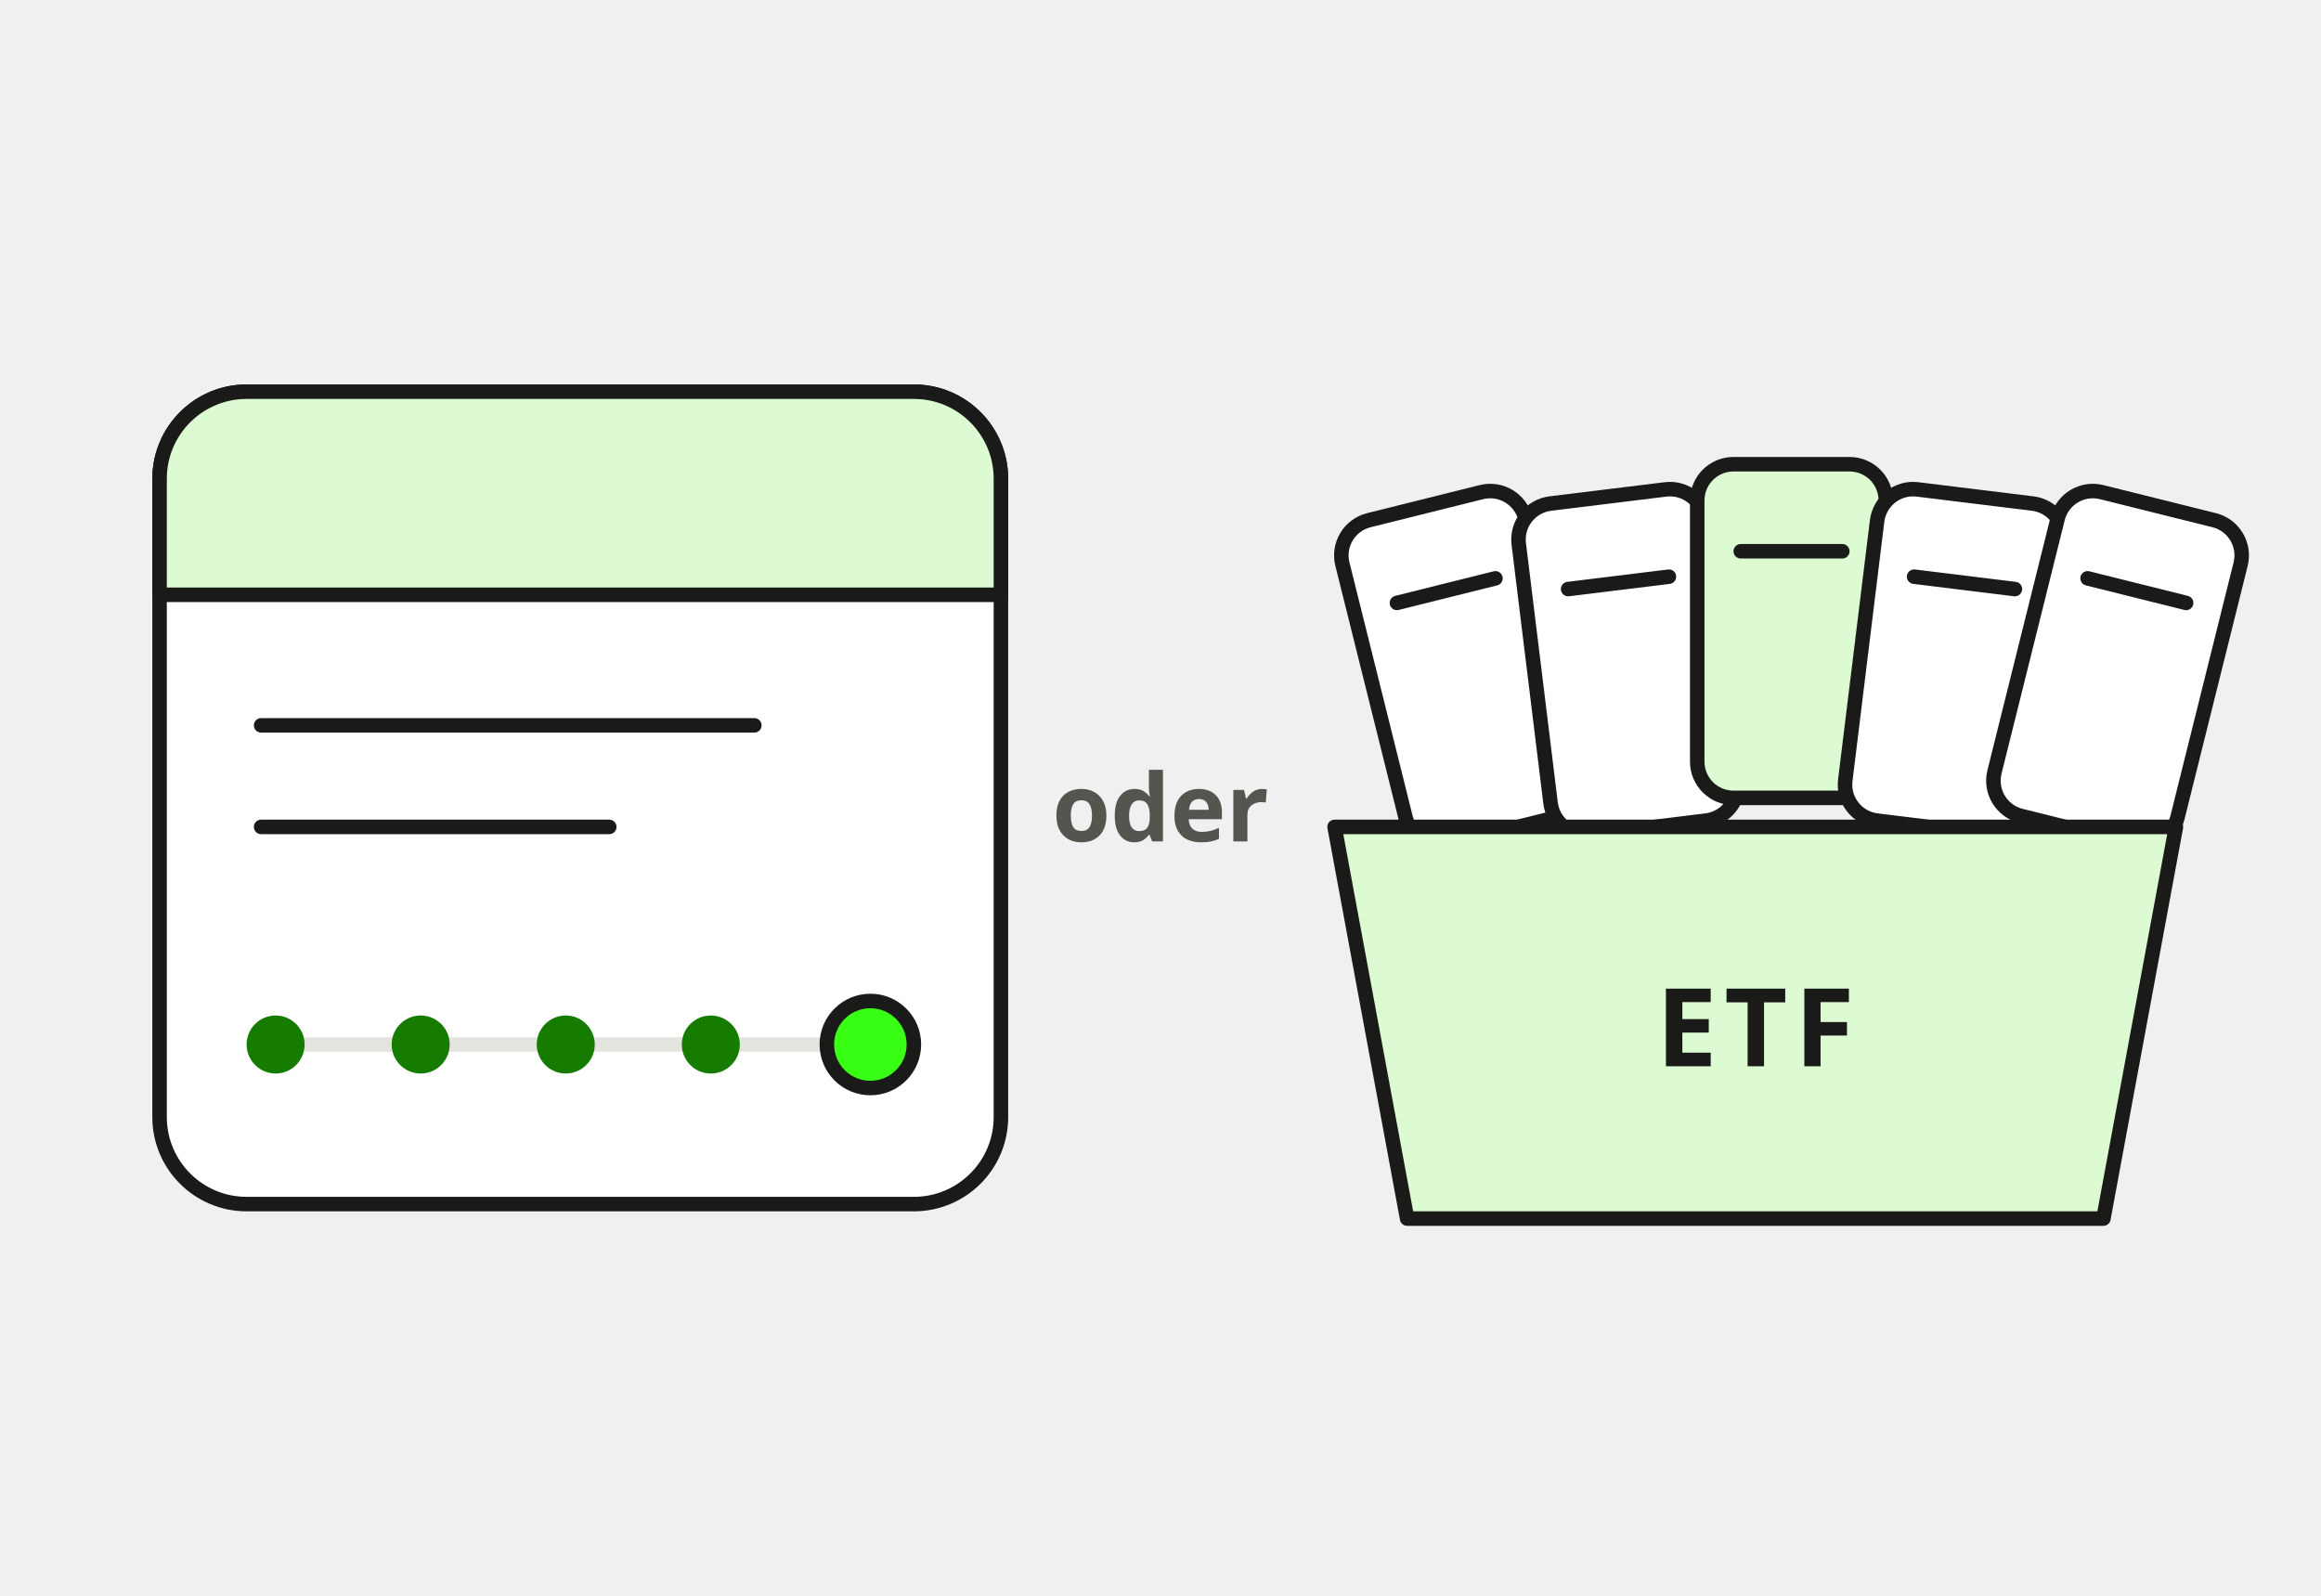
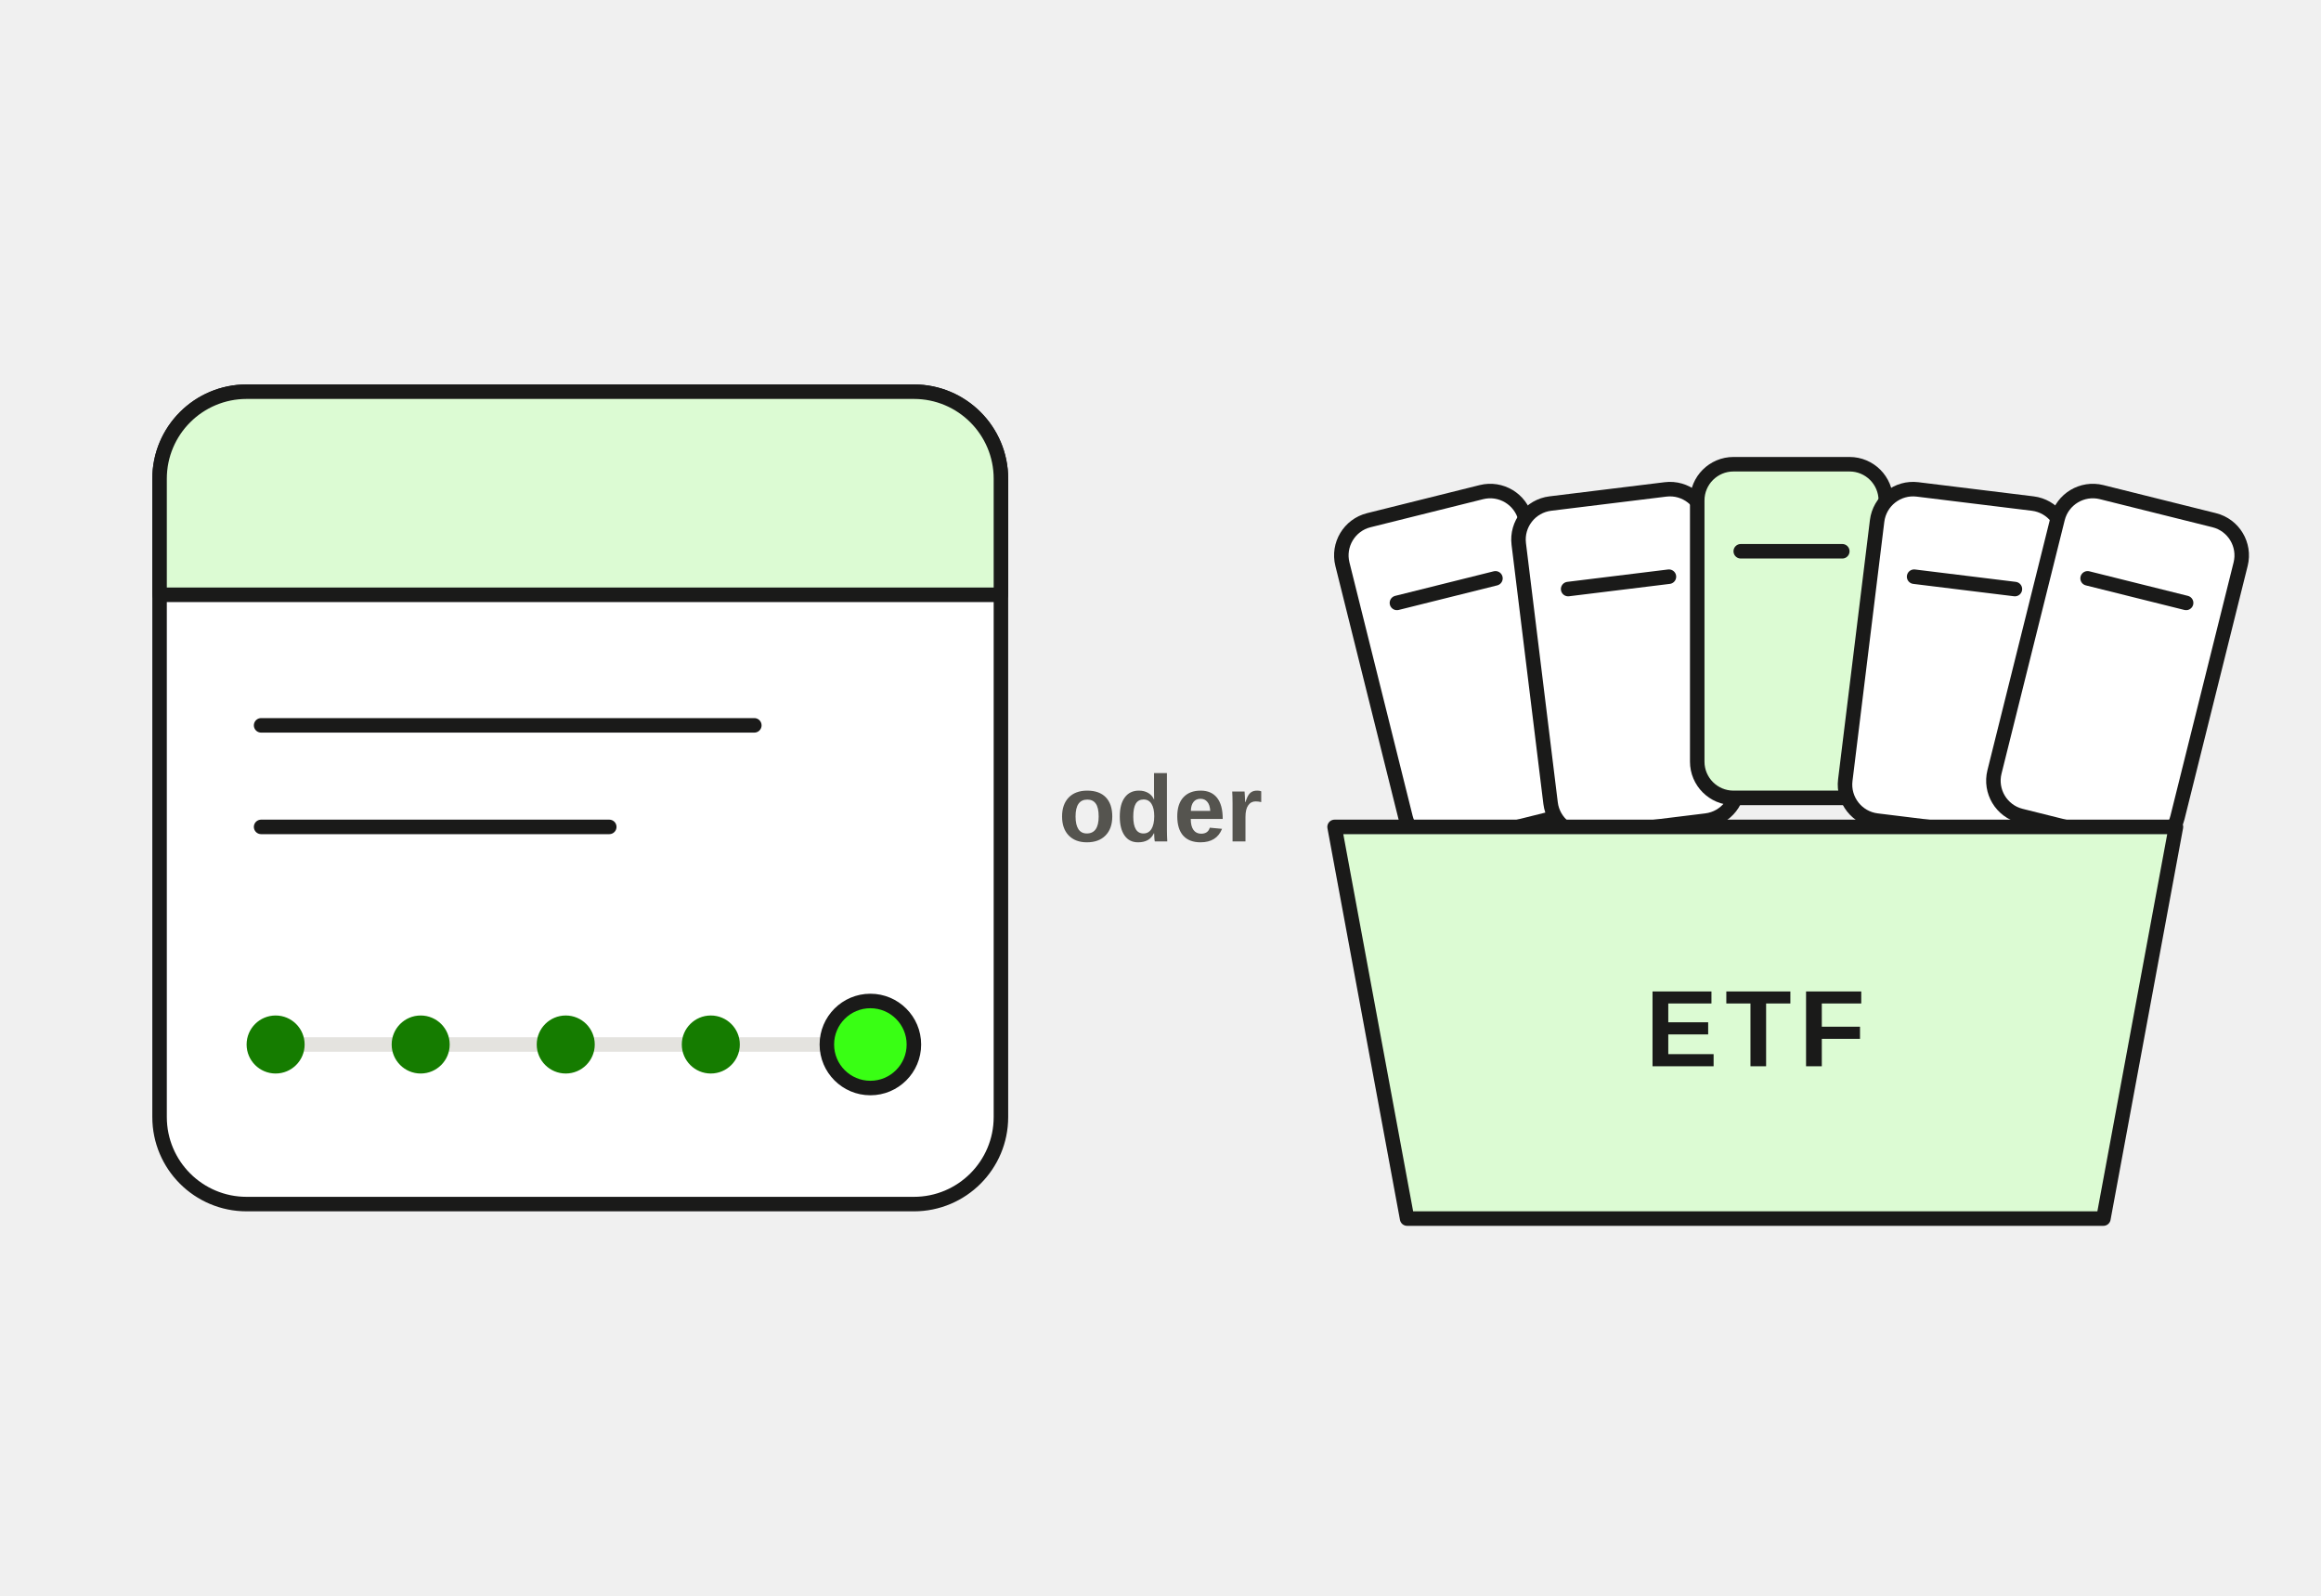
- <svg xmlns="http://www.w3.org/2000/svg" viewBox="0 0 320 200" width="320" height="220" role="img" aria-label="ETF oder Anleihe?">
-   <rect x="22" y="44" width="116" height="112" rx="12" fill="#FFFFFF" stroke="#1A1A19" stroke-width="2" stroke-linecap="round" stroke-linejoin="round" />
-   <path d="M22 72V56A12 12 0 0 1 34 44H126A12 12 0 0 1 138 56V72Z" fill="#DCFBD3" stroke="#1A1A19" stroke-width="2" stroke-linecap="round" stroke-linejoin="round" />
-   <path d="M36 90H104M36 104H84" fill="none" stroke="#1A1A19" stroke-width="2" stroke-linecap="round" stroke-linejoin="round" />
-   <path d="M38 134H118" stroke="#E4E3DF" stroke-width="2" />
-   <circle cx="38" cy="134" r="4" fill="#157C00" />
-   <circle cx="58" cy="134" r="4" fill="#157C00" />
-   <circle cx="78" cy="134" r="4" fill="#157C00" />
-   <circle cx="98" cy="134" r="4" fill="#157C00" />
-   <circle cx="120" cy="134" r="6" fill="#39FF14" stroke="#1A1A19" stroke-width="2" />
-   <text x="160" y="106" text-anchor="middle" font-family="Manrope, sans-serif" font-weight="700" font-size="13" fill="#55544F">oder</text>
-   <g transform="rotate(-14 211 118)">
-     <rect x="198" y="58" width="26" height="46" rx="5" fill="#FFFFFF" stroke="#1A1A19" stroke-width="2" />
-     <path d="M204 70H218" stroke="#1A1A19" stroke-width="2" stroke-linecap="round" />
+ <svg xmlns="http://www.w3.org/2000/svg" viewBox="0 0 160 110" width="320" height="220" role="img" aria-label="ETF oder Anleihe?">
+   <g transform="translate(0 5) scale(0.5)">
+     <rect x="22" y="44" width="116" height="112" rx="12" fill="#FFFFFF" stroke="#1A1A19" stroke-width="2" stroke-linecap="round" stroke-linejoin="round" />
+     <path d="M22 72V56A12 12 0 0 1 34 44H126A12 12 0 0 1 138 56V72Z" fill="#DCFBD3" stroke="#1A1A19" stroke-width="2" stroke-linecap="round" stroke-linejoin="round" />
+     <path d="M36 90H104M36 104H84" fill="none" stroke="#1A1A19" stroke-width="2" stroke-linecap="round" stroke-linejoin="round" />
+     <path d="M38 134H118" stroke="#E4E3DF" stroke-width="2" />
+     <circle cx="38" cy="134" r="4" fill="#157C00" />
+     <circle cx="58" cy="134" r="4" fill="#157C00" />
+     <circle cx="78" cy="134" r="4" fill="#157C00" />
+     <circle cx="98" cy="134" r="4" fill="#157C00" />
+     <circle cx="120" cy="134" r="6" fill="#39FF14" stroke="#1A1A19" stroke-width="2" />
+     <text x="160" y="106" text-anchor="middle" font-family="'Source Sans 3', 'Helvetica Neue', Arial, sans-serif" font-weight="600" font-size="13" fill="#55544F">oder</text>
+     <g transform="rotate(-14 211 118)">
+       <rect x="198" y="58" width="26" height="46" rx="5" fill="#FFFFFF" stroke="#1A1A19" stroke-width="2" />
+       <path d="M204 70H218" stroke="#1A1A19" stroke-width="2" stroke-linecap="round" />
+     </g>
+     <g transform="rotate(-7 229 118)">
+       <rect x="216" y="58" width="26" height="46" rx="5" fill="#FFFFFF" stroke="#1A1A19" stroke-width="2" />
+       <path d="M222 70H236" stroke="#1A1A19" stroke-width="2" stroke-linecap="round" />
+     </g>
+     <g transform="rotate(0 247 118)">
+       <rect x="234" y="54" width="26" height="46" rx="5" fill="#DCFBD3" stroke="#1A1A19" stroke-width="2" />
+       <path d="M240 66H254" stroke="#1A1A19" stroke-width="2" stroke-linecap="round" />
+     </g>
+     <g transform="rotate(7 265 118)">
+       <rect x="252" y="58" width="26" height="46" rx="5" fill="#FFFFFF" stroke="#1A1A19" stroke-width="2" />
+       <path d="M258 70H272" stroke="#1A1A19" stroke-width="2" stroke-linecap="round" />
+     </g>
+     <g transform="rotate(14 283 118)">
+       <rect x="270" y="58" width="26" height="46" rx="5" fill="#FFFFFF" stroke="#1A1A19" stroke-width="2" />
+       <path d="M276 70H290" stroke="#1A1A19" stroke-width="2" stroke-linecap="round" />
+     </g>
+     <path d="M184 104H300L290 158H194Z" fill="#DCFBD3" stroke="#1A1A19" stroke-width="2" stroke-linecap="round" stroke-linejoin="round" />
+     <text x="242" y="137" text-anchor="middle" font-family="'Source Sans 3', 'Helvetica Neue', Arial, sans-serif" font-weight="600" font-size="15" letter-spacing="1" fill="#1A1A19">ETF</text>
  </g>
-   <g transform="rotate(-7 229 118)">
-     <rect x="216" y="58" width="26" height="46" rx="5" fill="#FFFFFF" stroke="#1A1A19" stroke-width="2" />
-     <path d="M222 70H236" stroke="#1A1A19" stroke-width="2" stroke-linecap="round" />
-   </g>
-   <g transform="rotate(0 247 118)">
-     <rect x="234" y="54" width="26" height="46" rx="5" fill="#DCFBD3" stroke="#1A1A19" stroke-width="2" />
-     <path d="M240 66H254" stroke="#1A1A19" stroke-width="2" stroke-linecap="round" />
-   </g>
-   <g transform="rotate(7 265 118)">
-     <rect x="252" y="58" width="26" height="46" rx="5" fill="#FFFFFF" stroke="#1A1A19" stroke-width="2" />
-     <path d="M258 70H272" stroke="#1A1A19" stroke-width="2" stroke-linecap="round" />
-   </g>
-   <g transform="rotate(14 283 118)">
-     <rect x="270" y="58" width="26" height="46" rx="5" fill="#FFFFFF" stroke="#1A1A19" stroke-width="2" />
-     <path d="M276 70H290" stroke="#1A1A19" stroke-width="2" stroke-linecap="round" />
-   </g>
-   <path d="M184 104H300L290 158H194Z" fill="#DCFBD3" stroke="#1A1A19" stroke-width="2" stroke-linecap="round" stroke-linejoin="round" />
-   <text x="242" y="137" text-anchor="middle" font-family="Manrope, sans-serif" font-weight="800" font-size="15" letter-spacing="1" fill="#1A1A19">ETF</text>
</svg>
